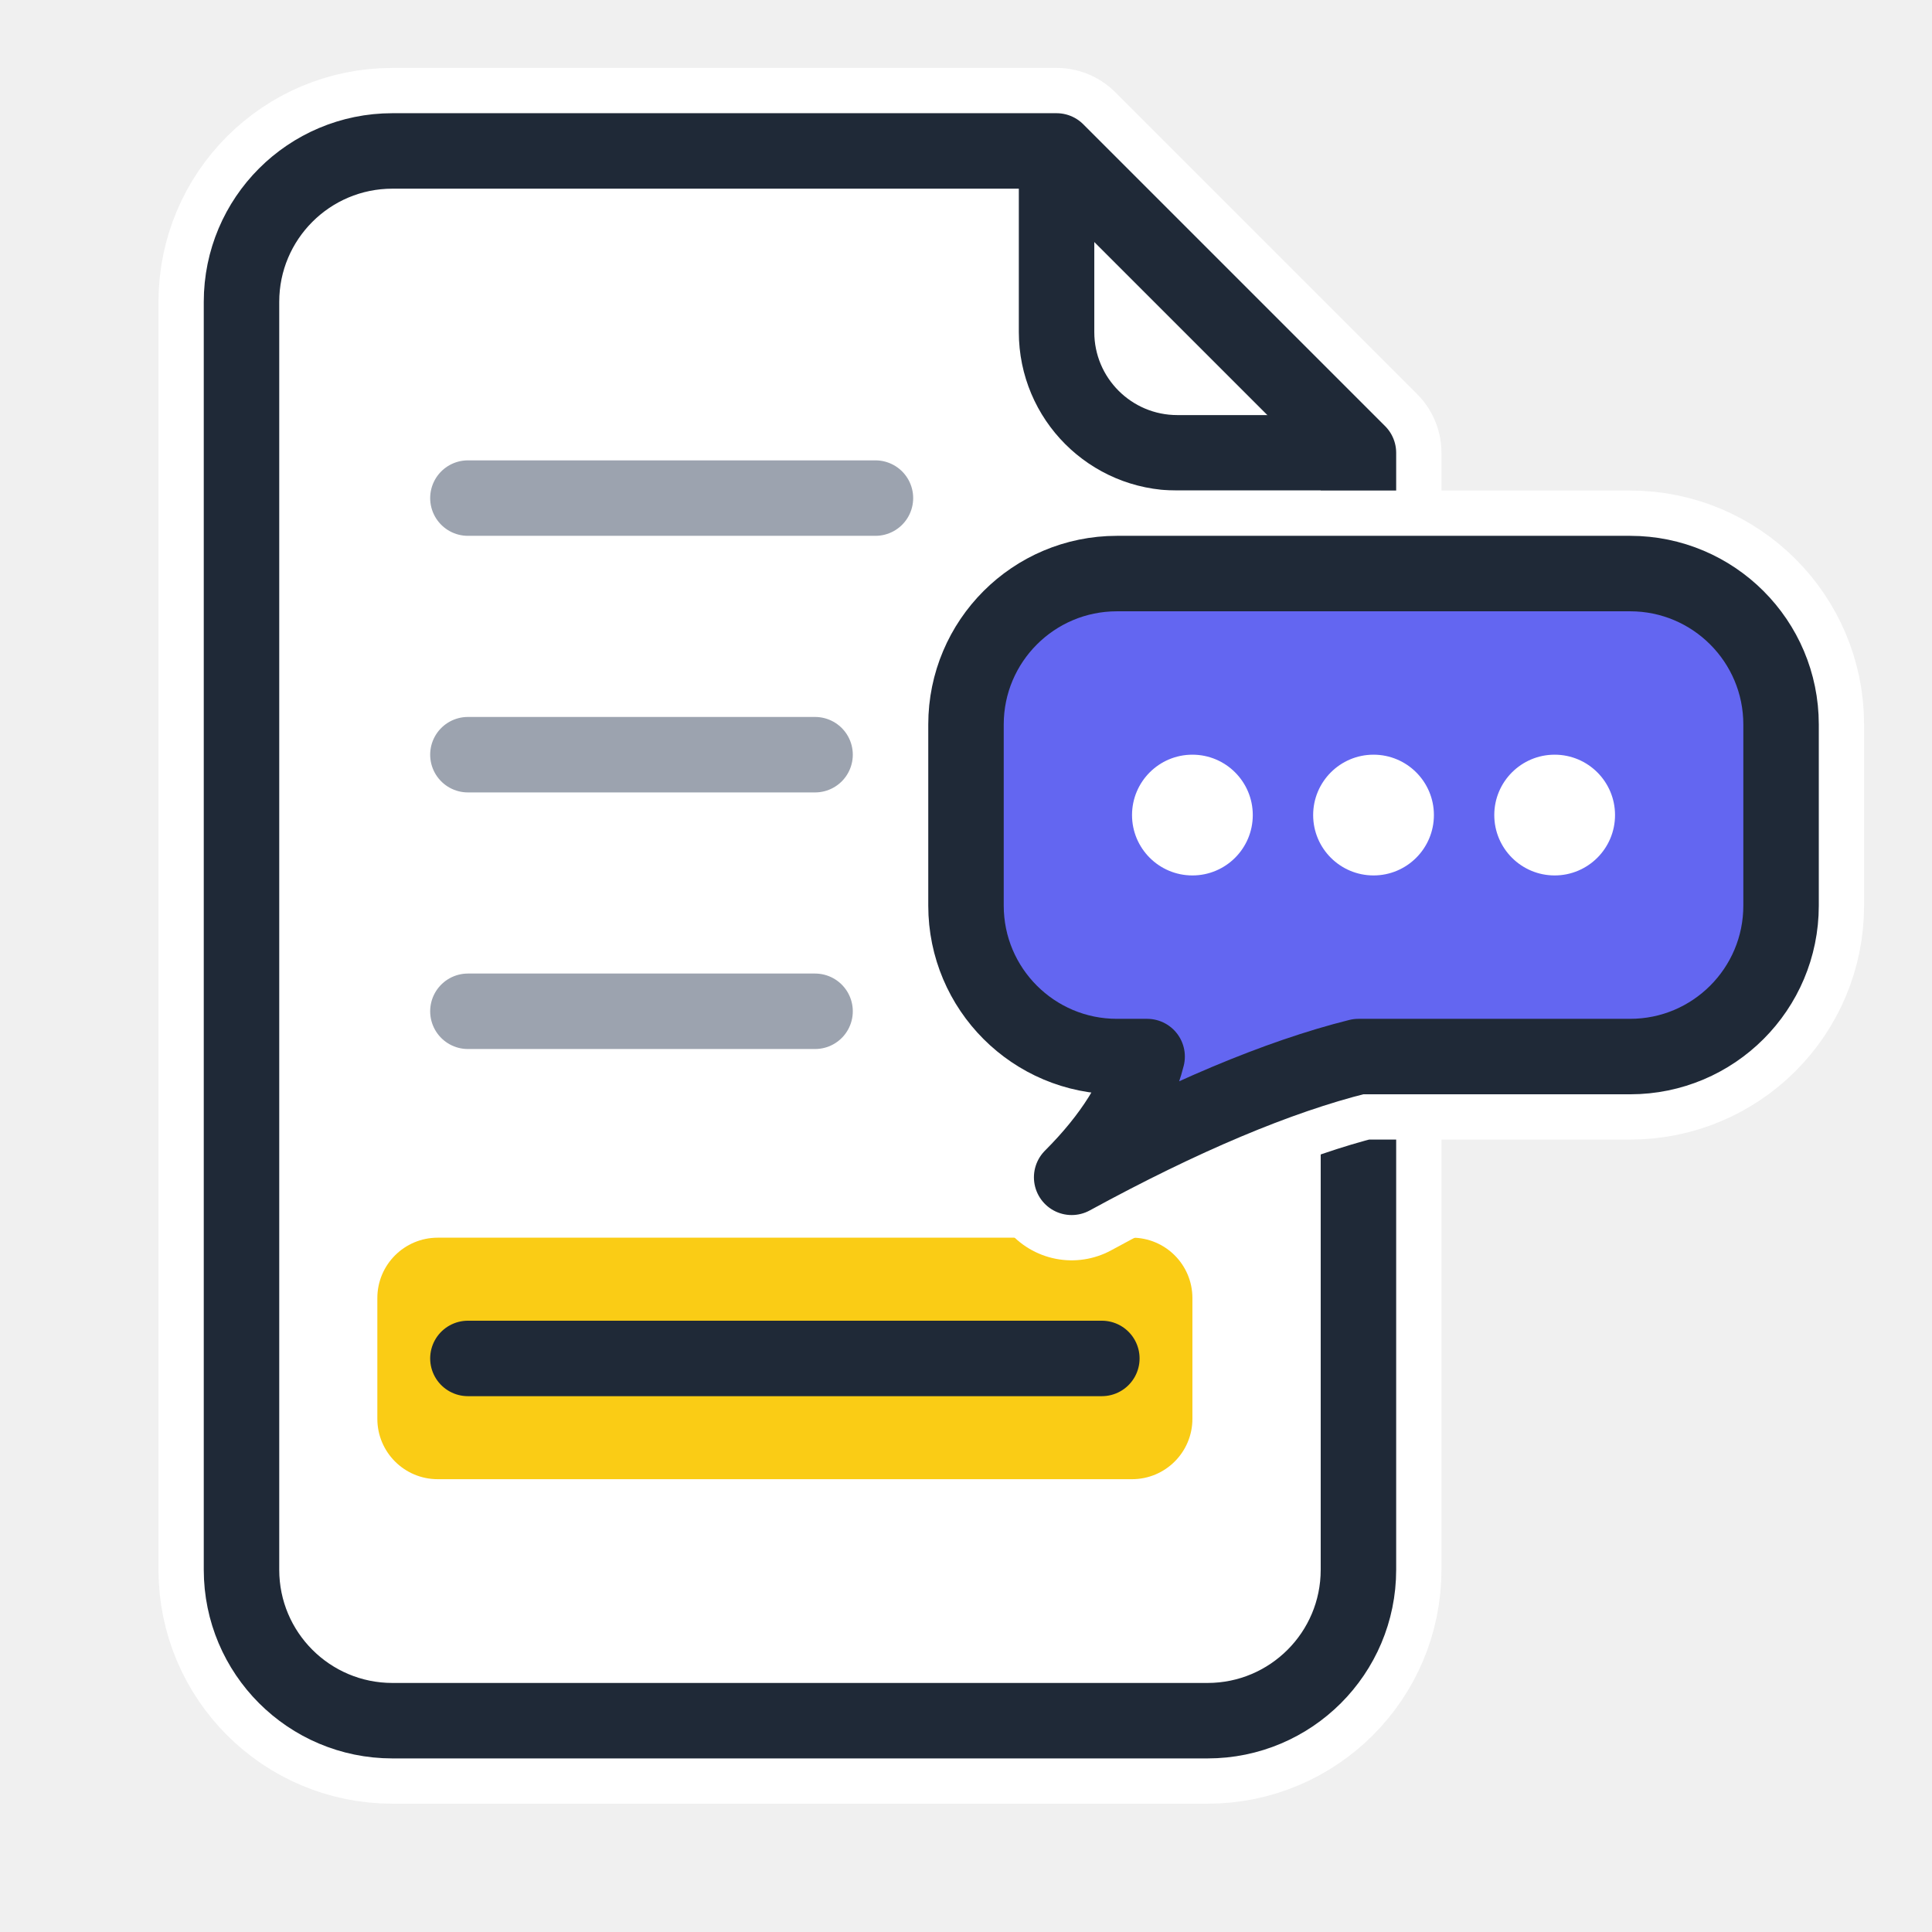
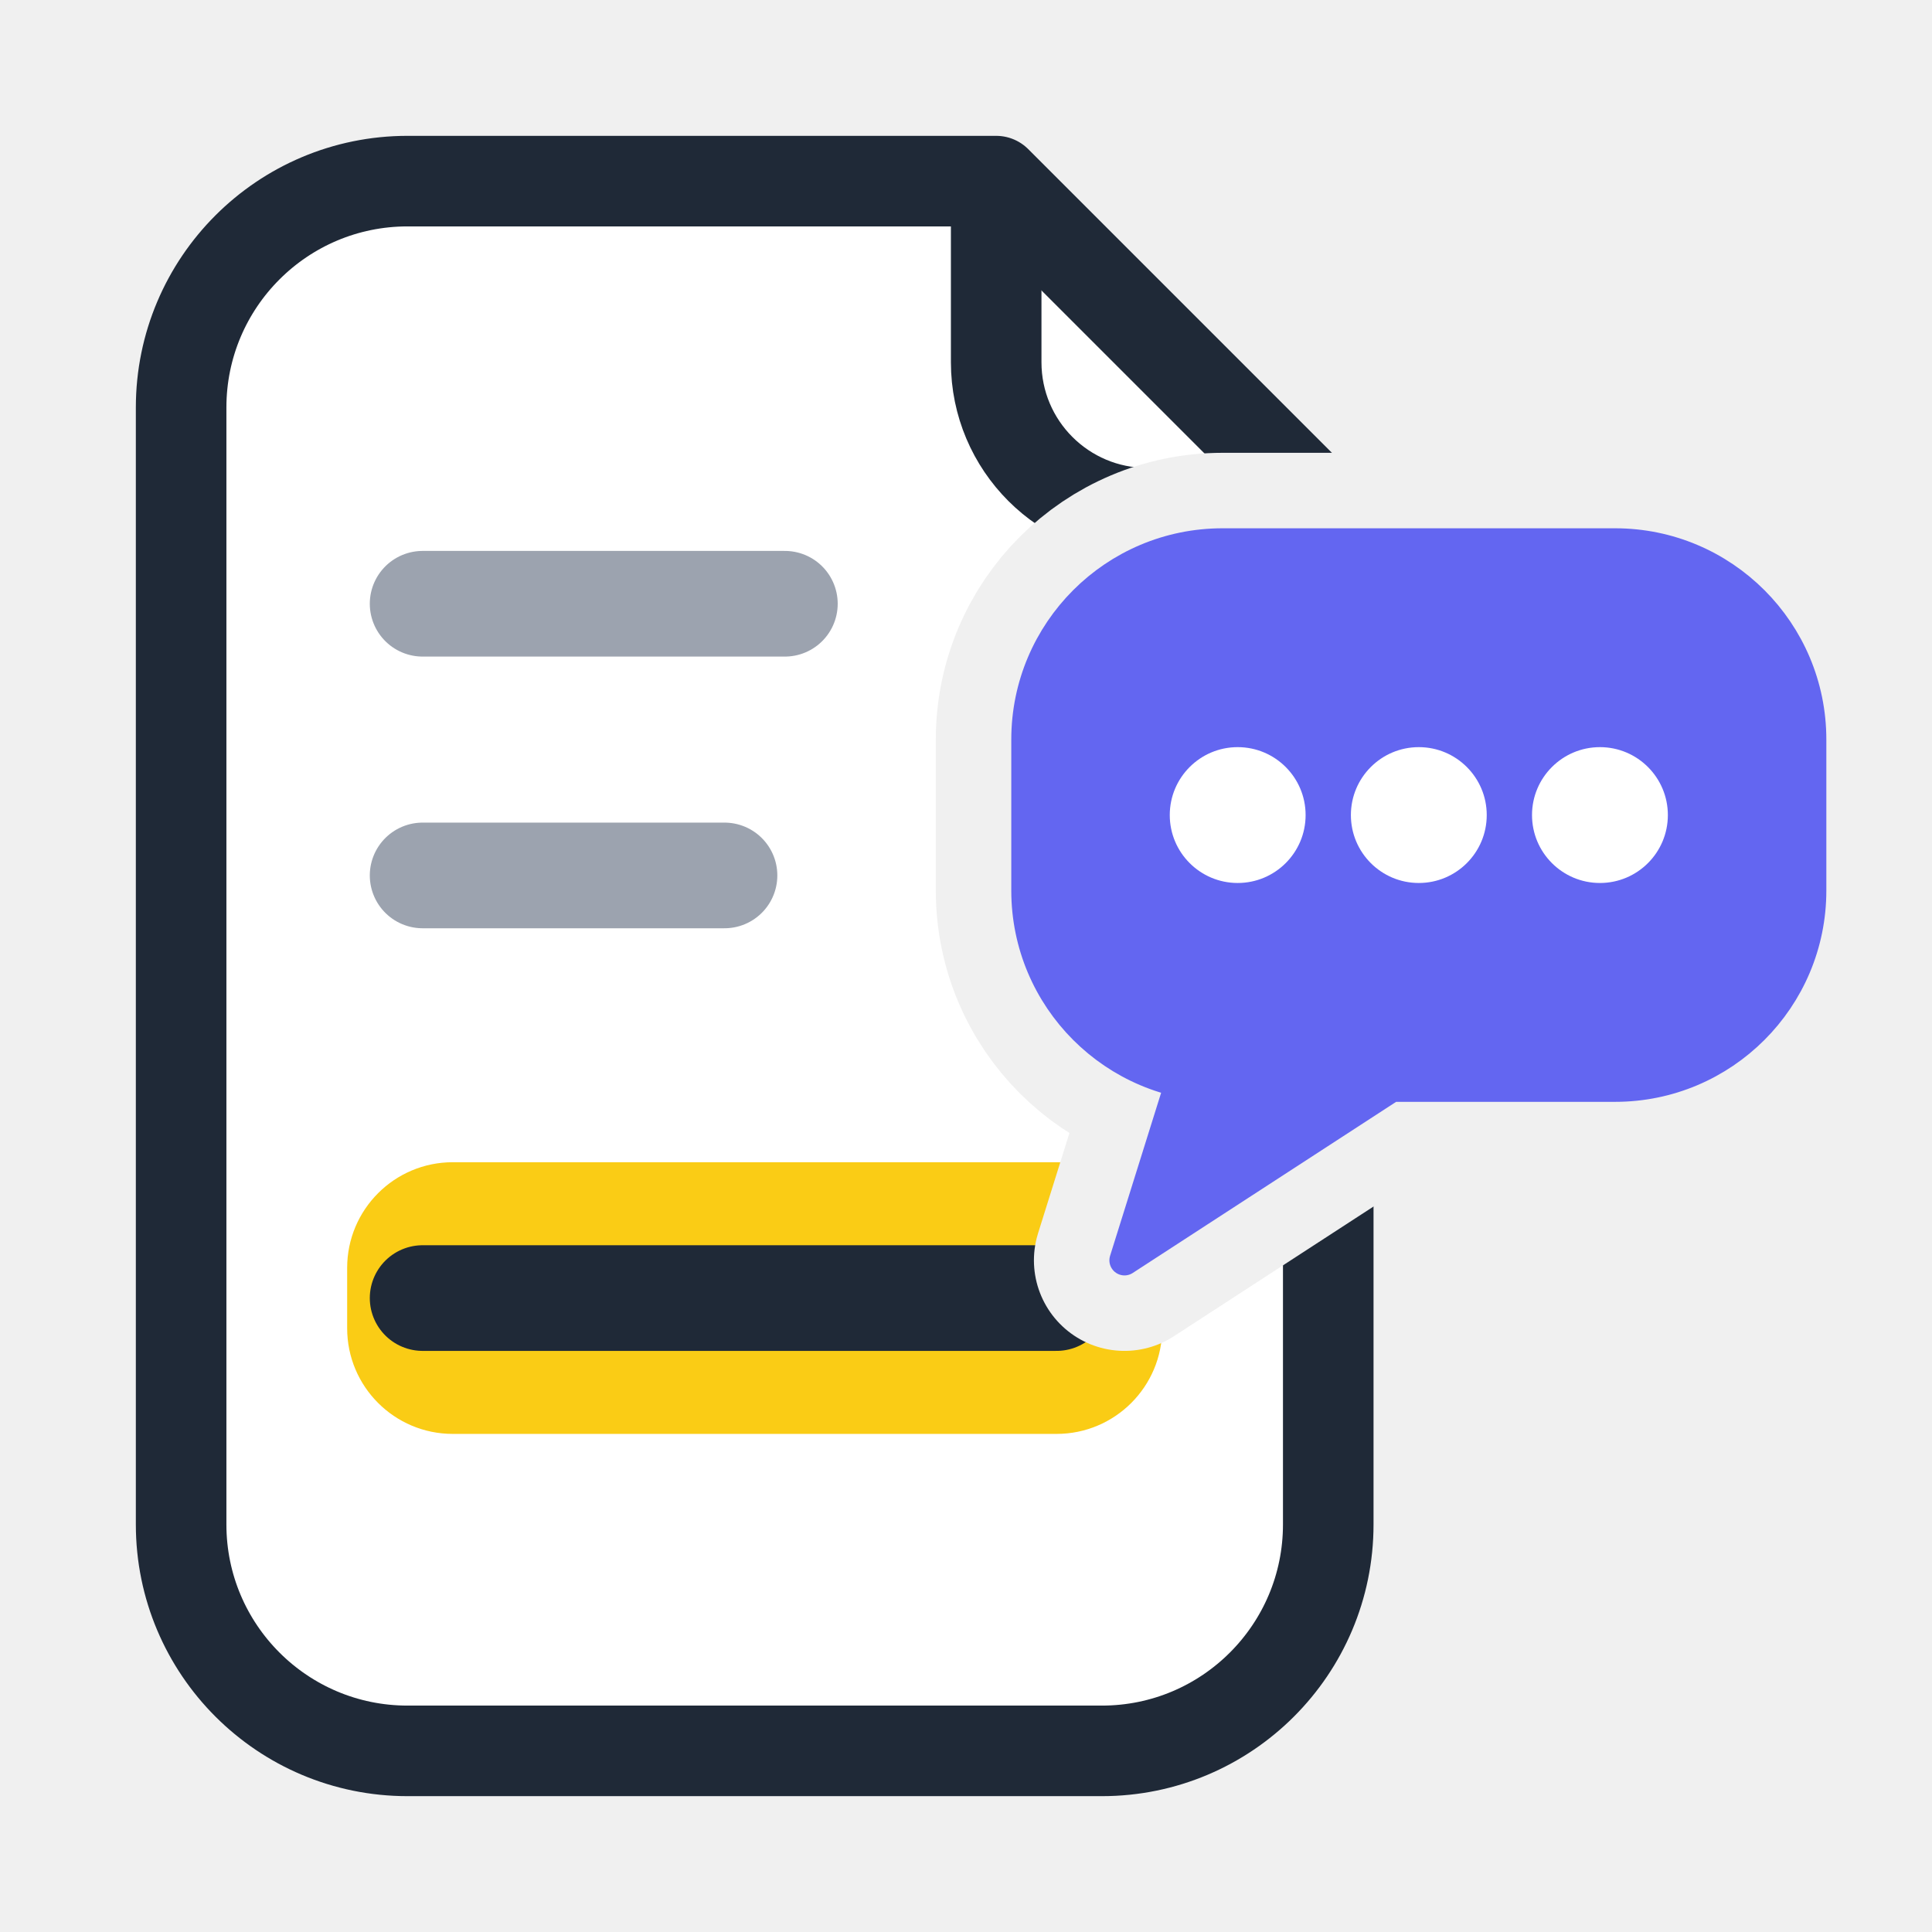
<svg xmlns="http://www.w3.org/2000/svg" viewBox="0 0 128 128" width="128" height="128" role="img" aria-label="annox">
-   <path d="M26 10 h44 l20 20 v74 a10 10 0 0 1 -10 10 h-54 a10 10 0 0 1 -10 -10 v-84 a10 10 0 0 1 10 -10 z" fill="#ffffff" stroke="#ffffff" stroke-width="11" stroke-linejoin="round" />
-   <path d="M26 10 h44 l20 20 v74 a10 10 0 0 1 -10 10 h-54 a10 10 0 0 1 -10 -10 v-84 a10 10 0 0 1 10 -10 z" fill="#ffffff" stroke="#1f2937" stroke-width="5" stroke-linejoin="round" />
-   <path d="M70 10 v12 a8 8 0 0 0 8 8 h12" fill="none" stroke="#1f2937" stroke-width="5" stroke-linejoin="round" />
-   <rect x="25" y="82" width="54" height="16" rx="4" fill="#facc15" />
-   <g stroke="#9ca3af" stroke-width="5" stroke-linecap="round">
-     <line x1="31" y1="33" x2="58" y2="33" />
-     <line x1="31" y1="50" x2="54" y2="50" />
-     <line x1="31" y1="67" x2="54" y2="67" />
-     <line x1="31" y1="90" x2="73" y2="90" stroke="#1f2937" />
+   <style>
+     .page { fill: #ffffff; stroke: #1f2937; }
+     .fold { fill: none; stroke: none; }
+     .crease { stroke: #1f2937; stroke-width: 6; }
+     .bubble { fill: #6366f1; stroke: #6366f1; }
+     @media (prefers-color-scheme: dark) {
+       .page { fill: #e8eaf0; stroke: #e8eaf0; }
+       .fold { fill: #b4bac7; stroke: #b4bac7; stroke-width: 6; }
+       .crease { stroke: #b4bac7; stroke-width: 2; }
+       .bubble { fill: #8b8ff7; stroke: #8b8ff7; }
+     }
+   </style>
+   <defs>
+     <mask id="annox-gap" maskUnits="userSpaceOnUse" x="0" y="0" width="128" height="128">
+       <rect width="128" height="128" fill="#fff" />
+       <path d="M81 36H107a13 13 0 0 1 13 13V59a13 13 0 0 1-13 13H92.2L74.5 83.5L78.1 72H81a13 13 0 0 1-13-13V49a13 13 0 0 1 13-13Z" fill="#000" stroke="#000" stroke-width="12" stroke-linejoin="round" />
+     </mask>
+   </defs>
+   <g mask="url(#annox-gap)">
+     <path class="page" d="M27 12H66L88 34V101a15 15 0 0 1-15 15H27a15 15 0 0 1-15-15V27a15 15 0 0 1 15-15Z" stroke-width="6" stroke-linejoin="round" />
+     <path class="fold" d="M66 12V24a10 10 0 0 0 10 10H88Z" stroke-linejoin="round" />
+     <path class="crease" d="M66 12V24a10 10 0 0 0 10 10H88" fill="none" stroke-linejoin="round" />
+     <g stroke="#9ca3af" stroke-width="7" stroke-linecap="round">
+       <path d="M28 40H52" />
+       <path d="M28 58H48" />
+     </g>
+     <rect x="23" y="77" width="54" height="18" rx="7" fill="#facc15" />
+     <path d="M28 86H70" stroke="#1f2937" stroke-width="7" stroke-linecap="round" />
  </g>
-   <path d="M74 38 H108 a10 10 0 0 1 10 10 v12 a10 10 0 0 1 -10 10 H90 Q82 72 71 78 Q75 74 76 70 H74 a10 10 0 0 1 -10 -10 v-12 a10 10 0 0 1 10 -10 z" fill="#ffffff" stroke="#ffffff" stroke-width="11" stroke-linejoin="round" />
-   <path d="M74 38 H108 a10 10 0 0 1 10 10 v12 a10 10 0 0 1 -10 10 H90 Q82 72 71 78 Q75 74 76 70 H74 a10 10 0 0 1 -10 -10 v-12 a10 10 0 0 1 10 -10 z" fill="#6366f1" stroke="#1f2937" stroke-width="5" stroke-linejoin="round" />
+   <path class="bubble" d="M81 36H107a13 13 0 0 1 13 13V59a13 13 0 0 1-13 13H92.2L74.5 83.5L78.1 72H81a13 13 0 0 1-13-13V49a13 13 0 0 1 13-13Z" stroke-width="2" stroke-linejoin="round" />
  <g fill="#ffffff">
-     <circle cx="79" cy="54" r="4" />
-     <circle cx="91" cy="54" r="4" />
-     <circle cx="103" cy="54" r="4" />
+     <circle cx="82" cy="54" r="4.5" />
+     <circle cx="94" cy="54" r="4.5" />
+     <circle cx="106" cy="54" r="4.5" />
  </g>
</svg>
